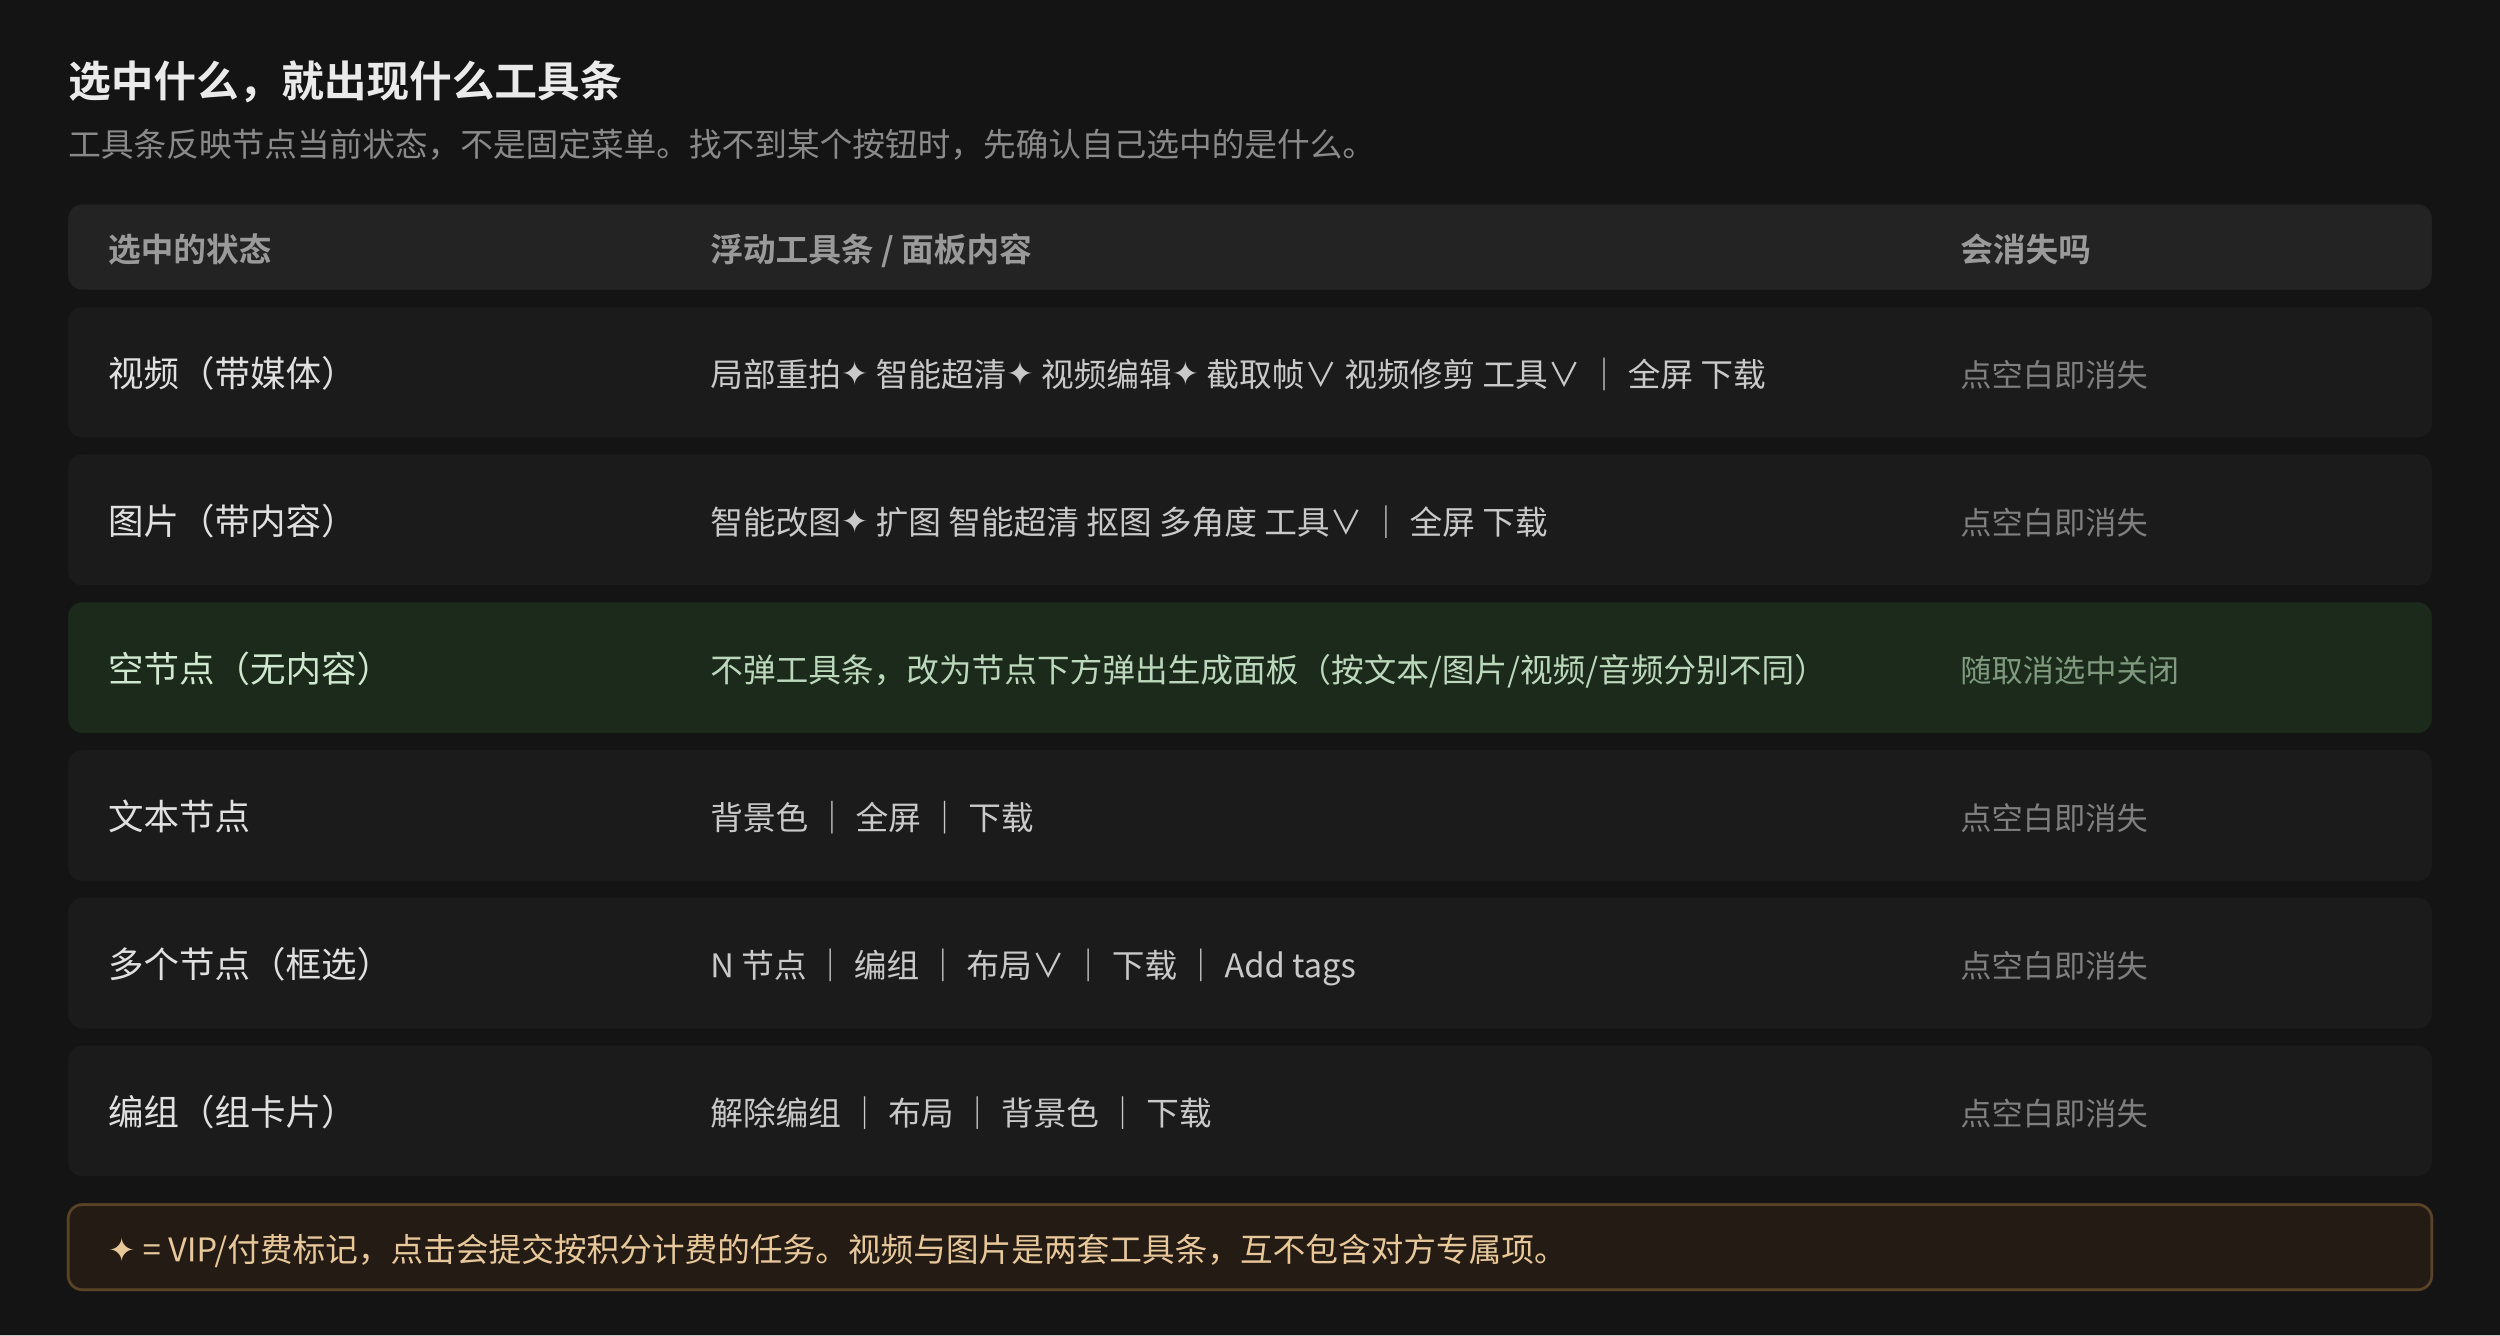
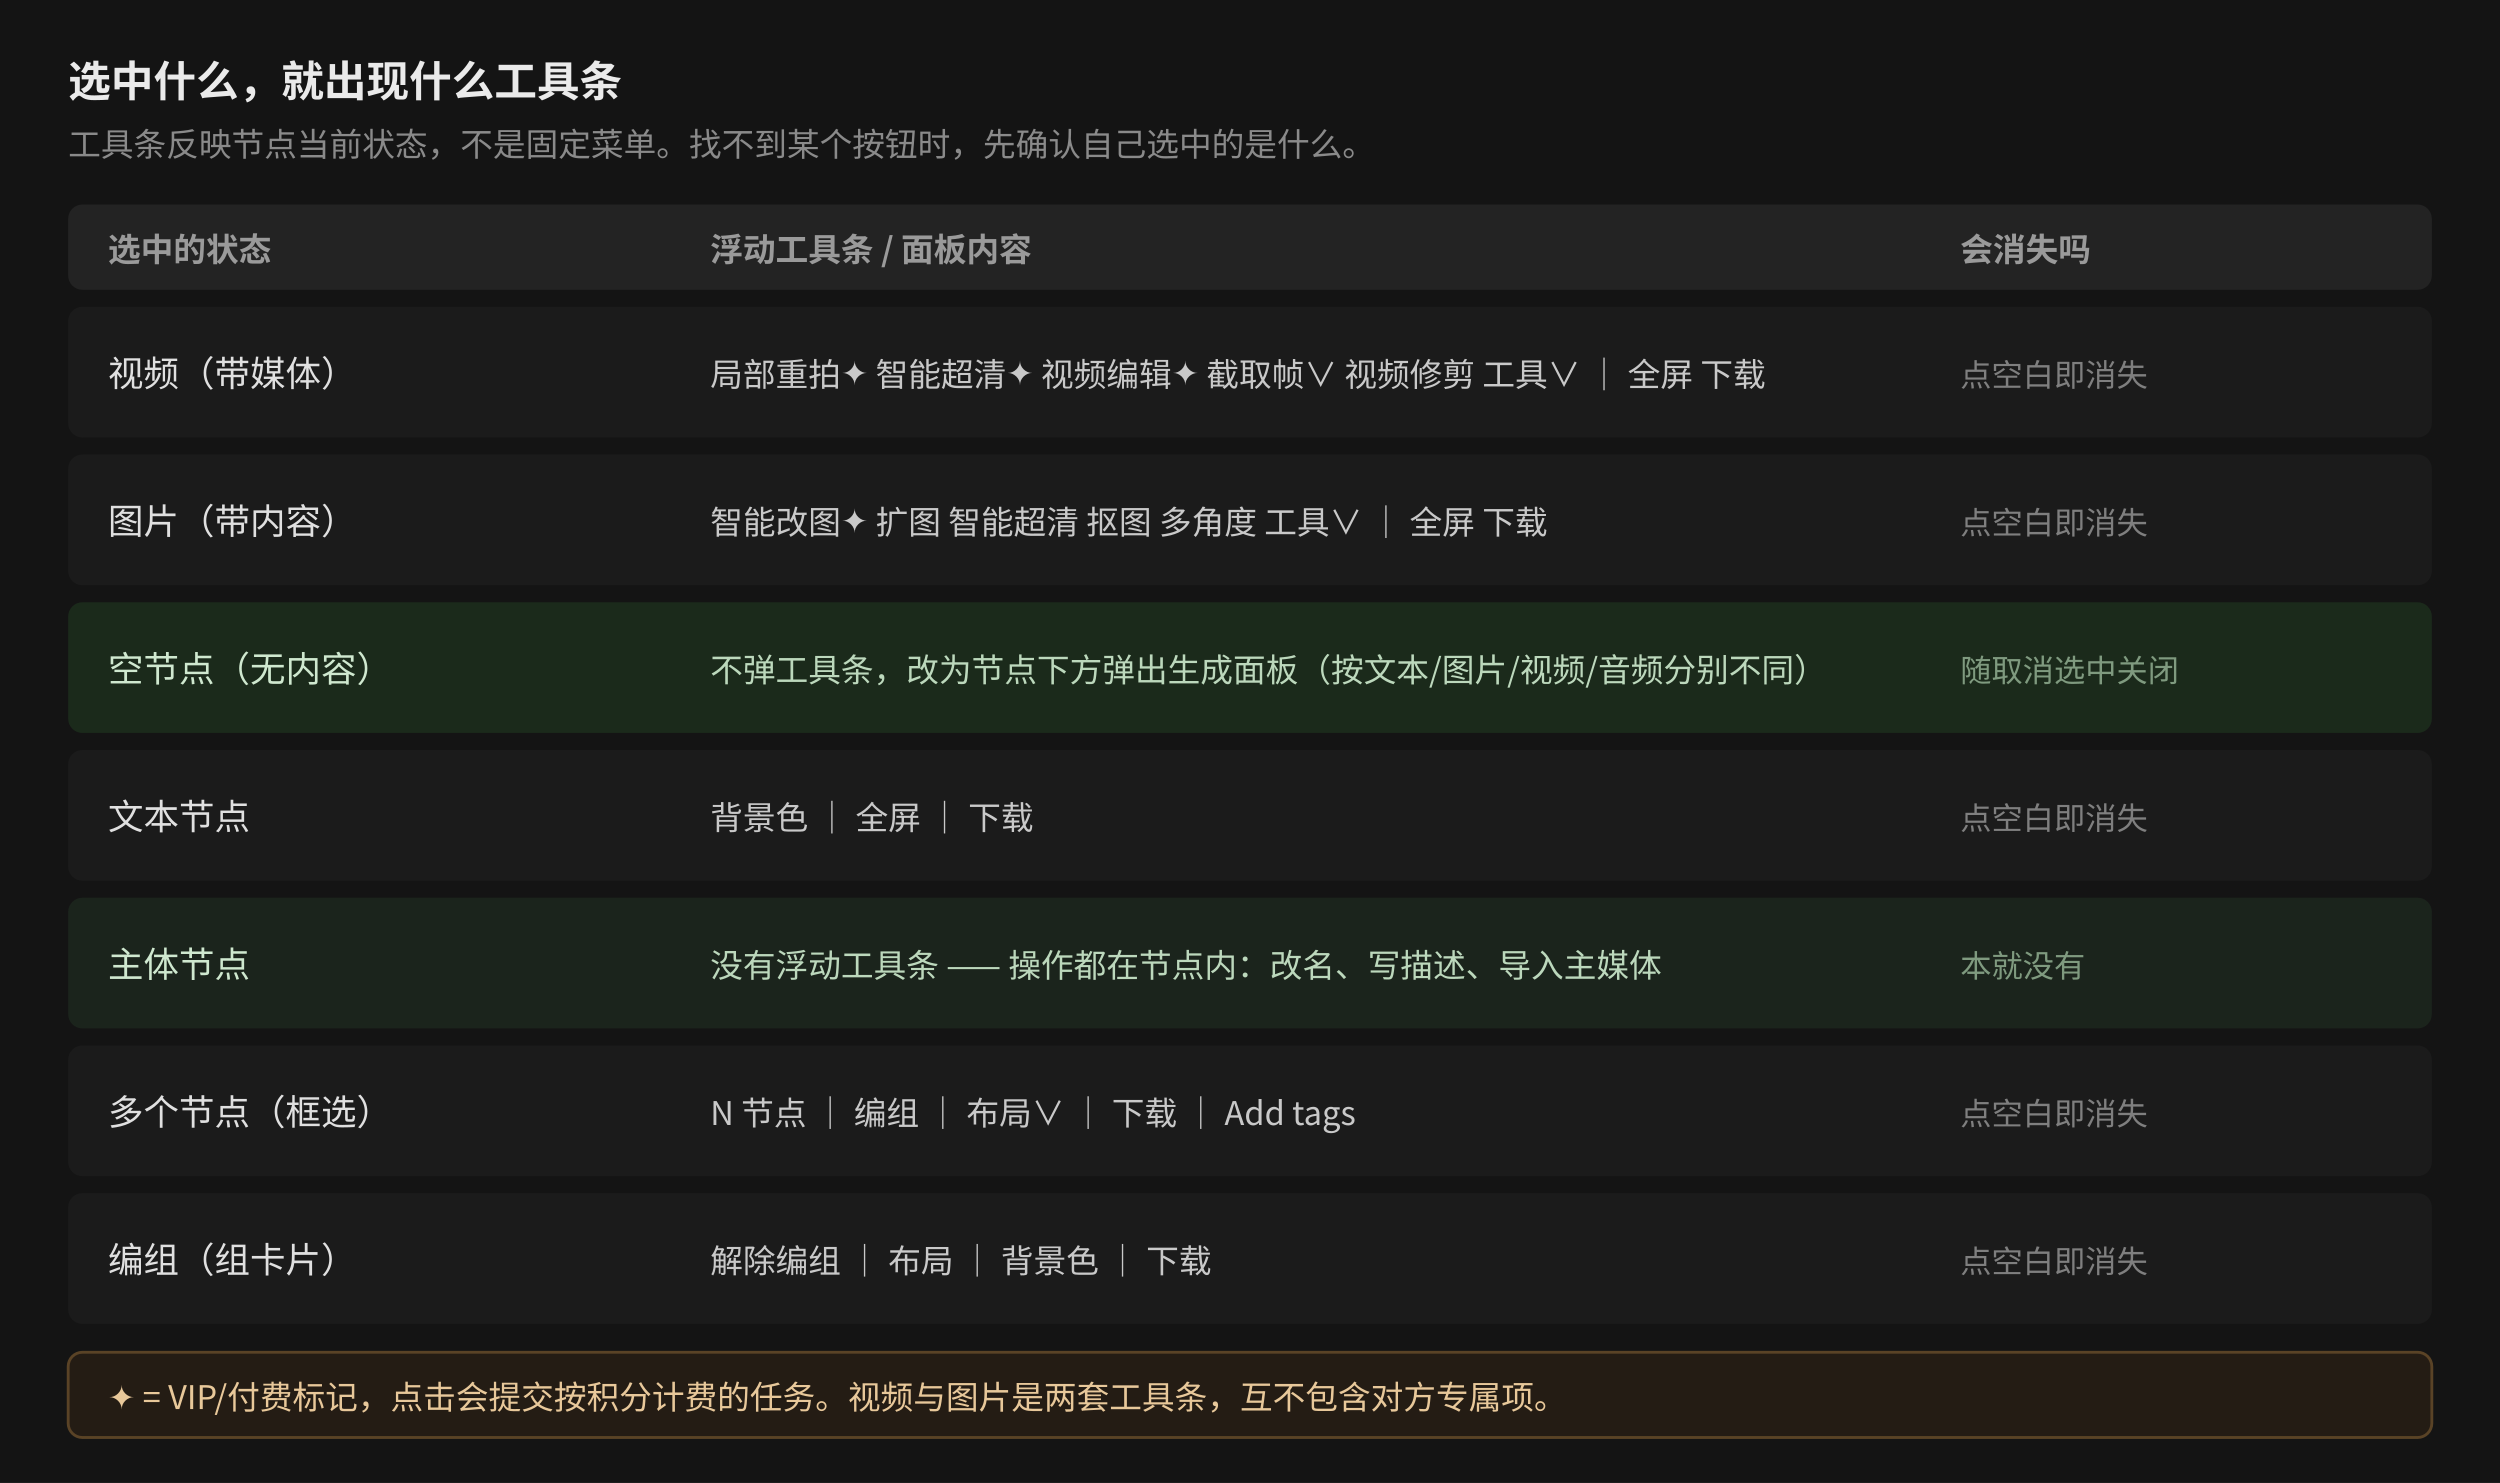
- <svg xmlns="http://www.w3.org/2000/svg" viewBox="0 0 880 470" width="880" height="470" role="img" aria-labelledby="t d" font-family="PingFang SC, Hiragino Sans GB, Microsoft YaHei, Noto Sans CJK SC, sans-serif">
-   <rect width="880" height="470" fill="#141414" />
+ <svg xmlns="http://www.w3.org/2000/svg" viewBox="0 0 880 522" width="880" height="522" role="img" aria-labelledby="t d" font-family="PingFang SC, Hiragino Sans GB, Microsoft YaHei, Noto Sans CJK SC, sans-serif">
+   <rect width="880" height="522" fill="#141414" />
  <text x="24" y="34" fill="#eaeaea" font-size="15" font-weight="600">选中什么，就出现什么工具条</text>
  <text x="24" y="55" fill="#8a8a8a" font-size="11.5">工具条反映节点当前状态，不是固定菜单。找不到某个按钮时，先确认自己选中的是什么。</text>
  <rect x="24" y="72" width="832" height="30" rx="5" fill="#232323" />
  <text x="38" y="92" fill="#9a9a9a" font-size="11.5" font-weight="600">选中的状态</text>
  <text x="250" y="92" fill="#9a9a9a" font-size="11.5" font-weight="600">浮动工具条 / 面板内容</text>
  <text x="690" y="92" fill="#9a9a9a" font-size="11.5" font-weight="600">会消失吗</text>
  <rect x="24" y="108" width="832" height="46" rx="5" fill="#1b1b1b" />
  <text x="38" y="136" fill="#e0e0e0" font-size="12.5">视频（带媒体）</text>
  <text x="250" y="136" fill="#c9c9c9" font-size="11.5">局部重拍✦ 智能超清✦ 视频编辑✦ 截取帧∨ 视频修剪 工具∨ ｜ 全屏 下载</text>
  <text x="690" y="136" fill="#7f7f7f" font-size="11">点空白即消失</text>
  <rect x="24" y="160" width="832" height="46" rx="5" fill="#1b1b1b" />
  <text x="38" y="188" fill="#e0e0e0" font-size="12.5">图片（带内容）</text>
  <text x="250" y="188" fill="#c9c9c9" font-size="11.5">智能改图✦ 扩图 智能超清 抠图 多角度 工具∨ ｜ 全屏 下载</text>
  <text x="690" y="188" fill="#7f7f7f" font-size="11">点空白即消失</text>
  <rect x="24" y="212" width="832" height="46" rx="5" fill="#1b2a1b" />
  <text x="38" y="240" fill="#cfe8cf" font-size="12.5">空节点（无内容）</text>
  <text x="250" y="240" fill="#bcd8bc" font-size="11.5">不弹工具条，改为节点下方弹出生成面板（按文本/图片/视频/音频分别不同）</text>
  <text x="690" y="240" fill="#7f9a7f" font-size="11">随取消选中关闭</text>
  <rect x="24" y="264" width="832" height="46" rx="5" fill="#1b1b1b" />
  <text x="38" y="292" fill="#e0e0e0" font-size="12.5">文本节点</text>
  <text x="250" y="292" fill="#c9c9c9" font-size="11.5">背景色 ｜ 全屏 ｜ 下载</text>
  <text x="690" y="292" fill="#7f7f7f" font-size="11">点空白即消失</text>
-   <rect x="24" y="316" width="832" height="46" rx="5" fill="#1b1b1b" />
-   <text x="38" y="344" fill="#e0e0e0" font-size="12.5">多个节点（框选）</text>
-   <text x="250" y="344" fill="#c9c9c9" font-size="11.5">N 节点 ｜ 编组 ｜ 布局∨ ｜ 下载 ｜ Add tags</text>
-   <text x="690" y="344" fill="#7f7f7f" font-size="11">点空白即消失</text>
+   <rect x="24" y="316" width="832" height="46" rx="5" fill="#1b241c" />
+   <text x="38" y="344" fill="#cfe8cf" font-size="12.5">主体节点</text>
+   <text x="250" y="344" fill="#bcd8bc" font-size="11.5">没有浮动工具条 —— 操作都在节点内：改名、写描述、导入主媒体</text>
+   <text x="690" y="344" fill="#7f9a7f" font-size="11">本就没有</text>
  <rect x="24" y="368" width="832" height="46" rx="5" fill="#1b1b1b" />
-   <text x="38" y="396" fill="#e0e0e0" font-size="12.5">编组（组卡片）</text>
-   <text x="250" y="396" fill="#c9c9c9" font-size="11.5">解除编组 ｜ 布局 ｜ 背景色 ｜ 下载</text>
+   <text x="38" y="396" fill="#e0e0e0" font-size="12.5">多个节点（框选）</text>
+   <text x="250" y="396" fill="#c9c9c9" font-size="11.5">N 节点 ｜ 编组 ｜ 布局∨ ｜ 下载 ｜ Add tags</text>
  <text x="690" y="396" fill="#7f7f7f" font-size="11">点空白即消失</text>
-   <rect x="24" y="424" width="832" height="30" rx="5" fill="#241c14" stroke="#5a4326" stroke-width="1" />
-   <text x="38" y="444" fill="#e8c89a" font-size="11.5">✦ = VIP/付费标记，点击会提交按积分计费的任务。视频与图片是两套工具条，互不包含对方专属项。</text>
+   <rect x="24" y="420" width="832" height="46" rx="5" fill="#1b1b1b" />
+   <text x="38" y="448" fill="#e0e0e0" font-size="12.5">编组（组卡片）</text>
+   <text x="250" y="448" fill="#c9c9c9" font-size="11.5">解除编组 ｜ 布局 ｜ 背景色 ｜ 下载</text>
+   <text x="690" y="448" fill="#7f7f7f" font-size="11">点空白即消失</text>
+   <rect x="24" y="476" width="832" height="30" rx="5" fill="#241c14" stroke="#5a4326" stroke-width="1" />
+   <text x="38" y="496" fill="#e8c89a" font-size="11.5">✦ = VIP/付费标记，点击会提交按积分计费的任务。视频与图片是两套工具条，互不包含对方专属项。</text>
</svg>
